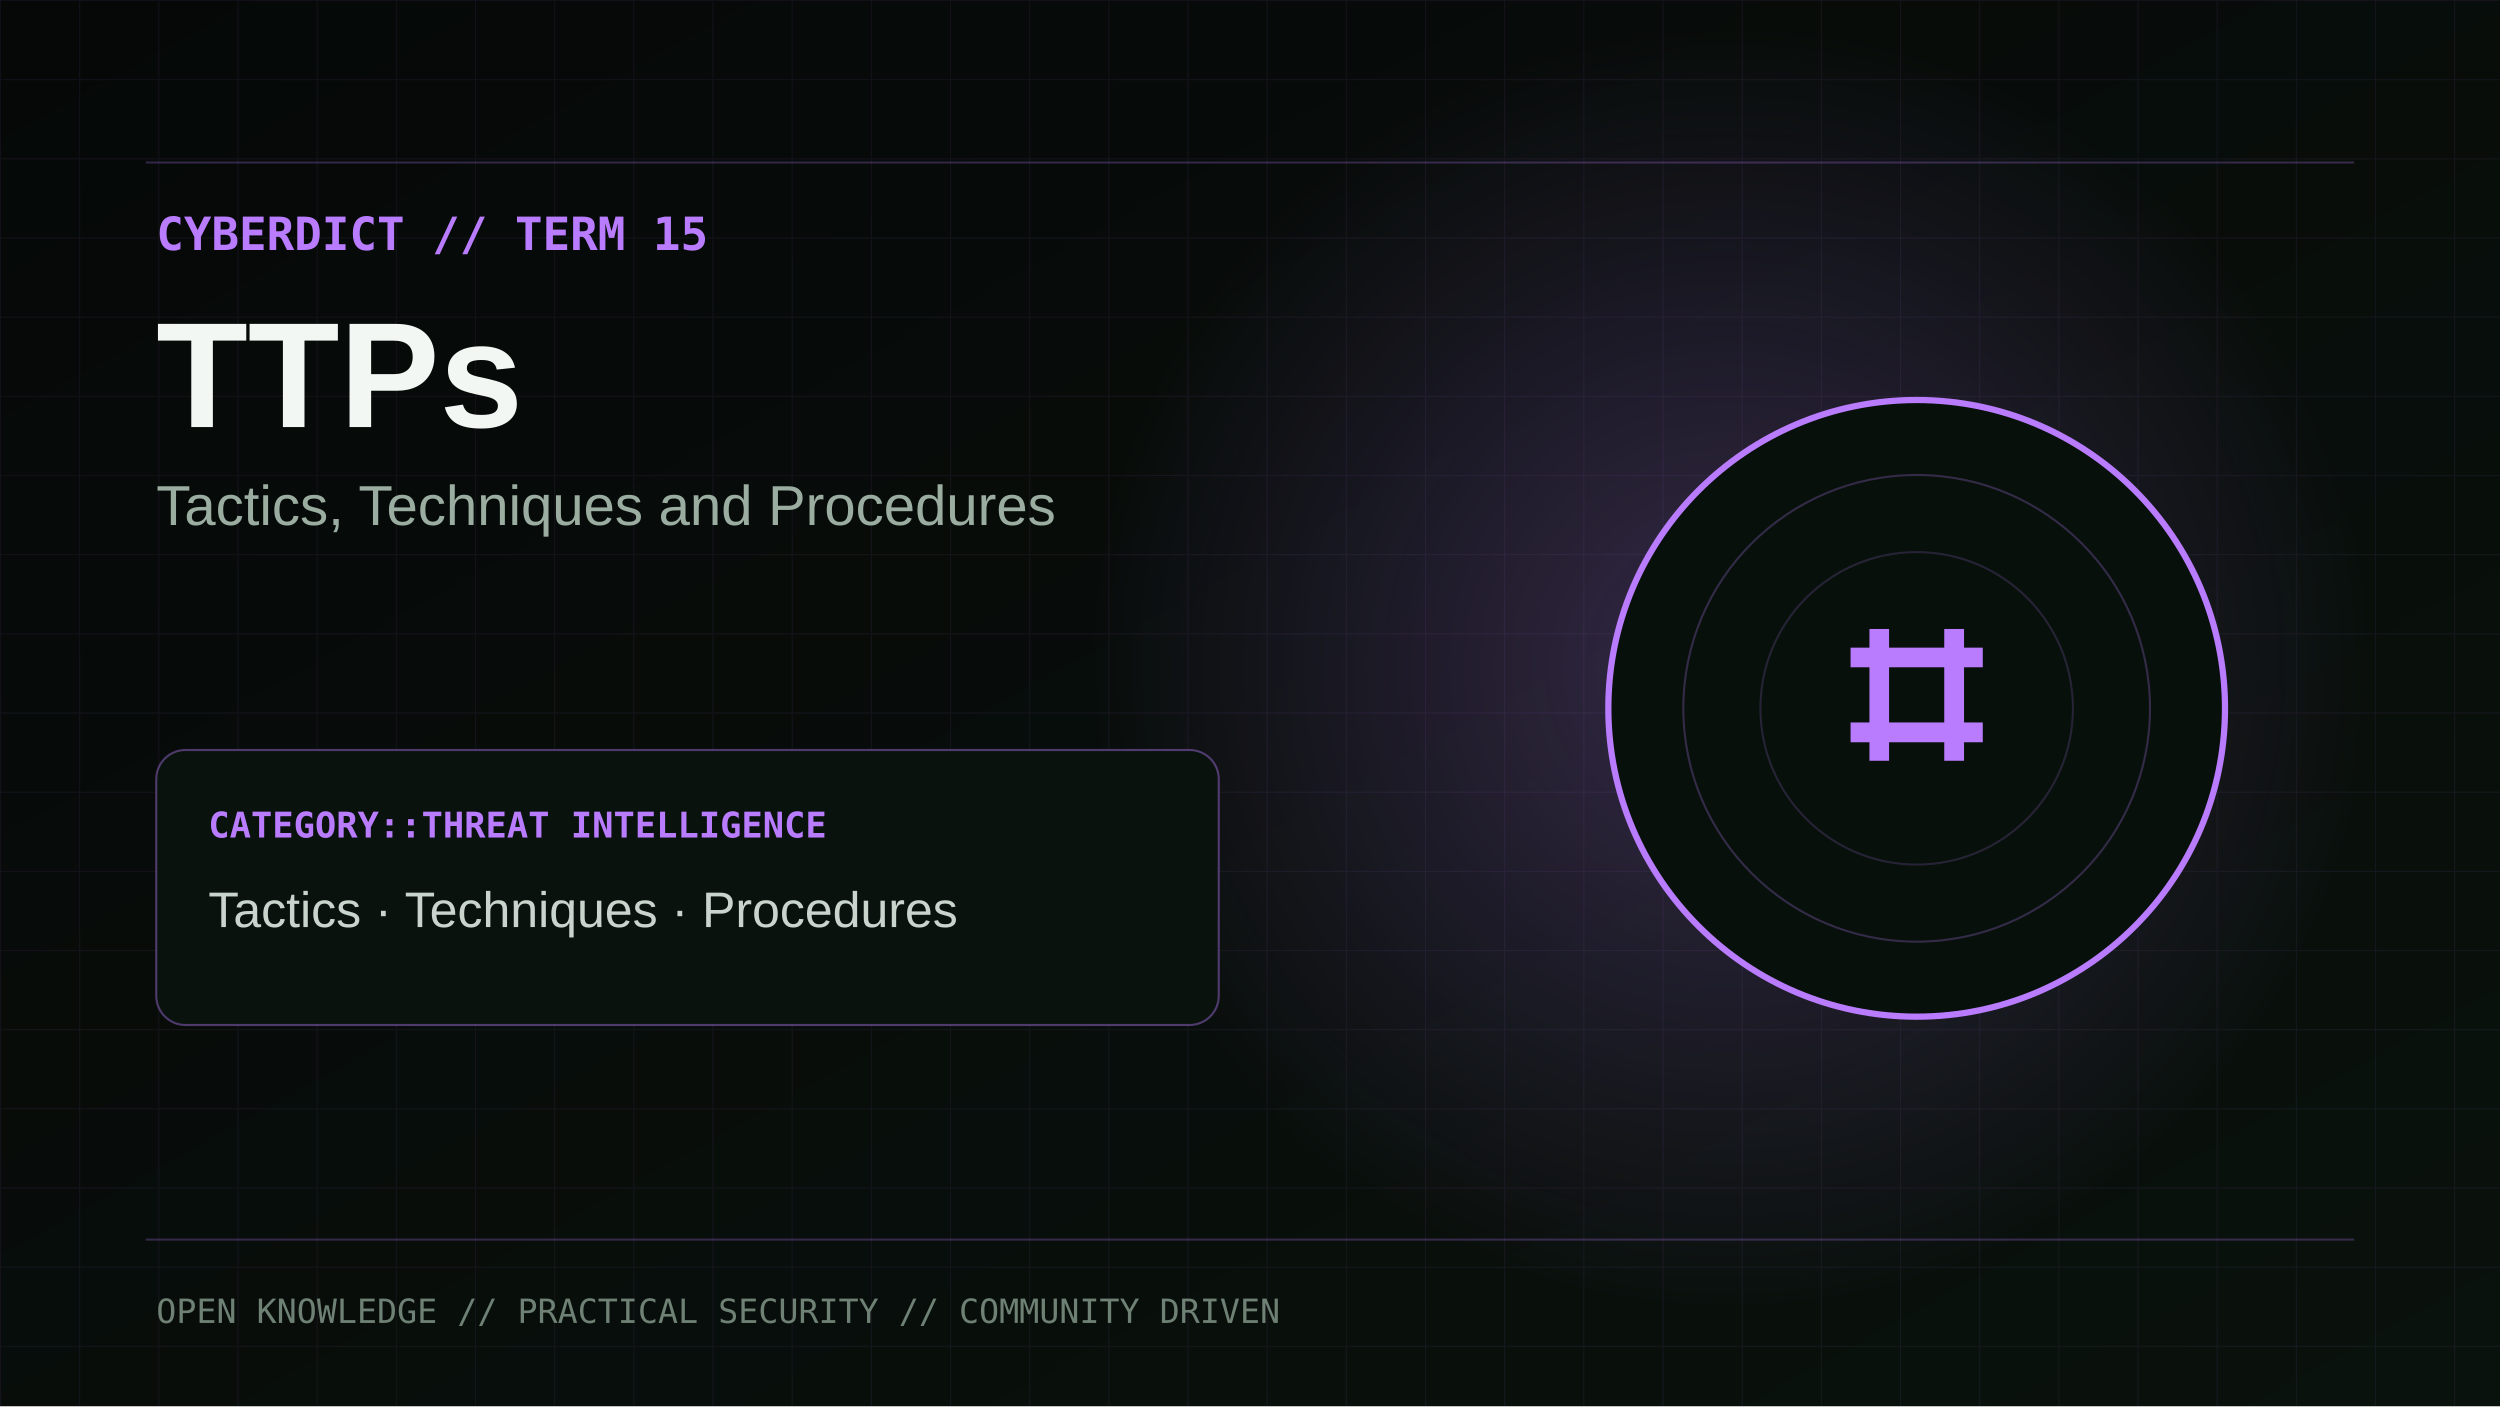
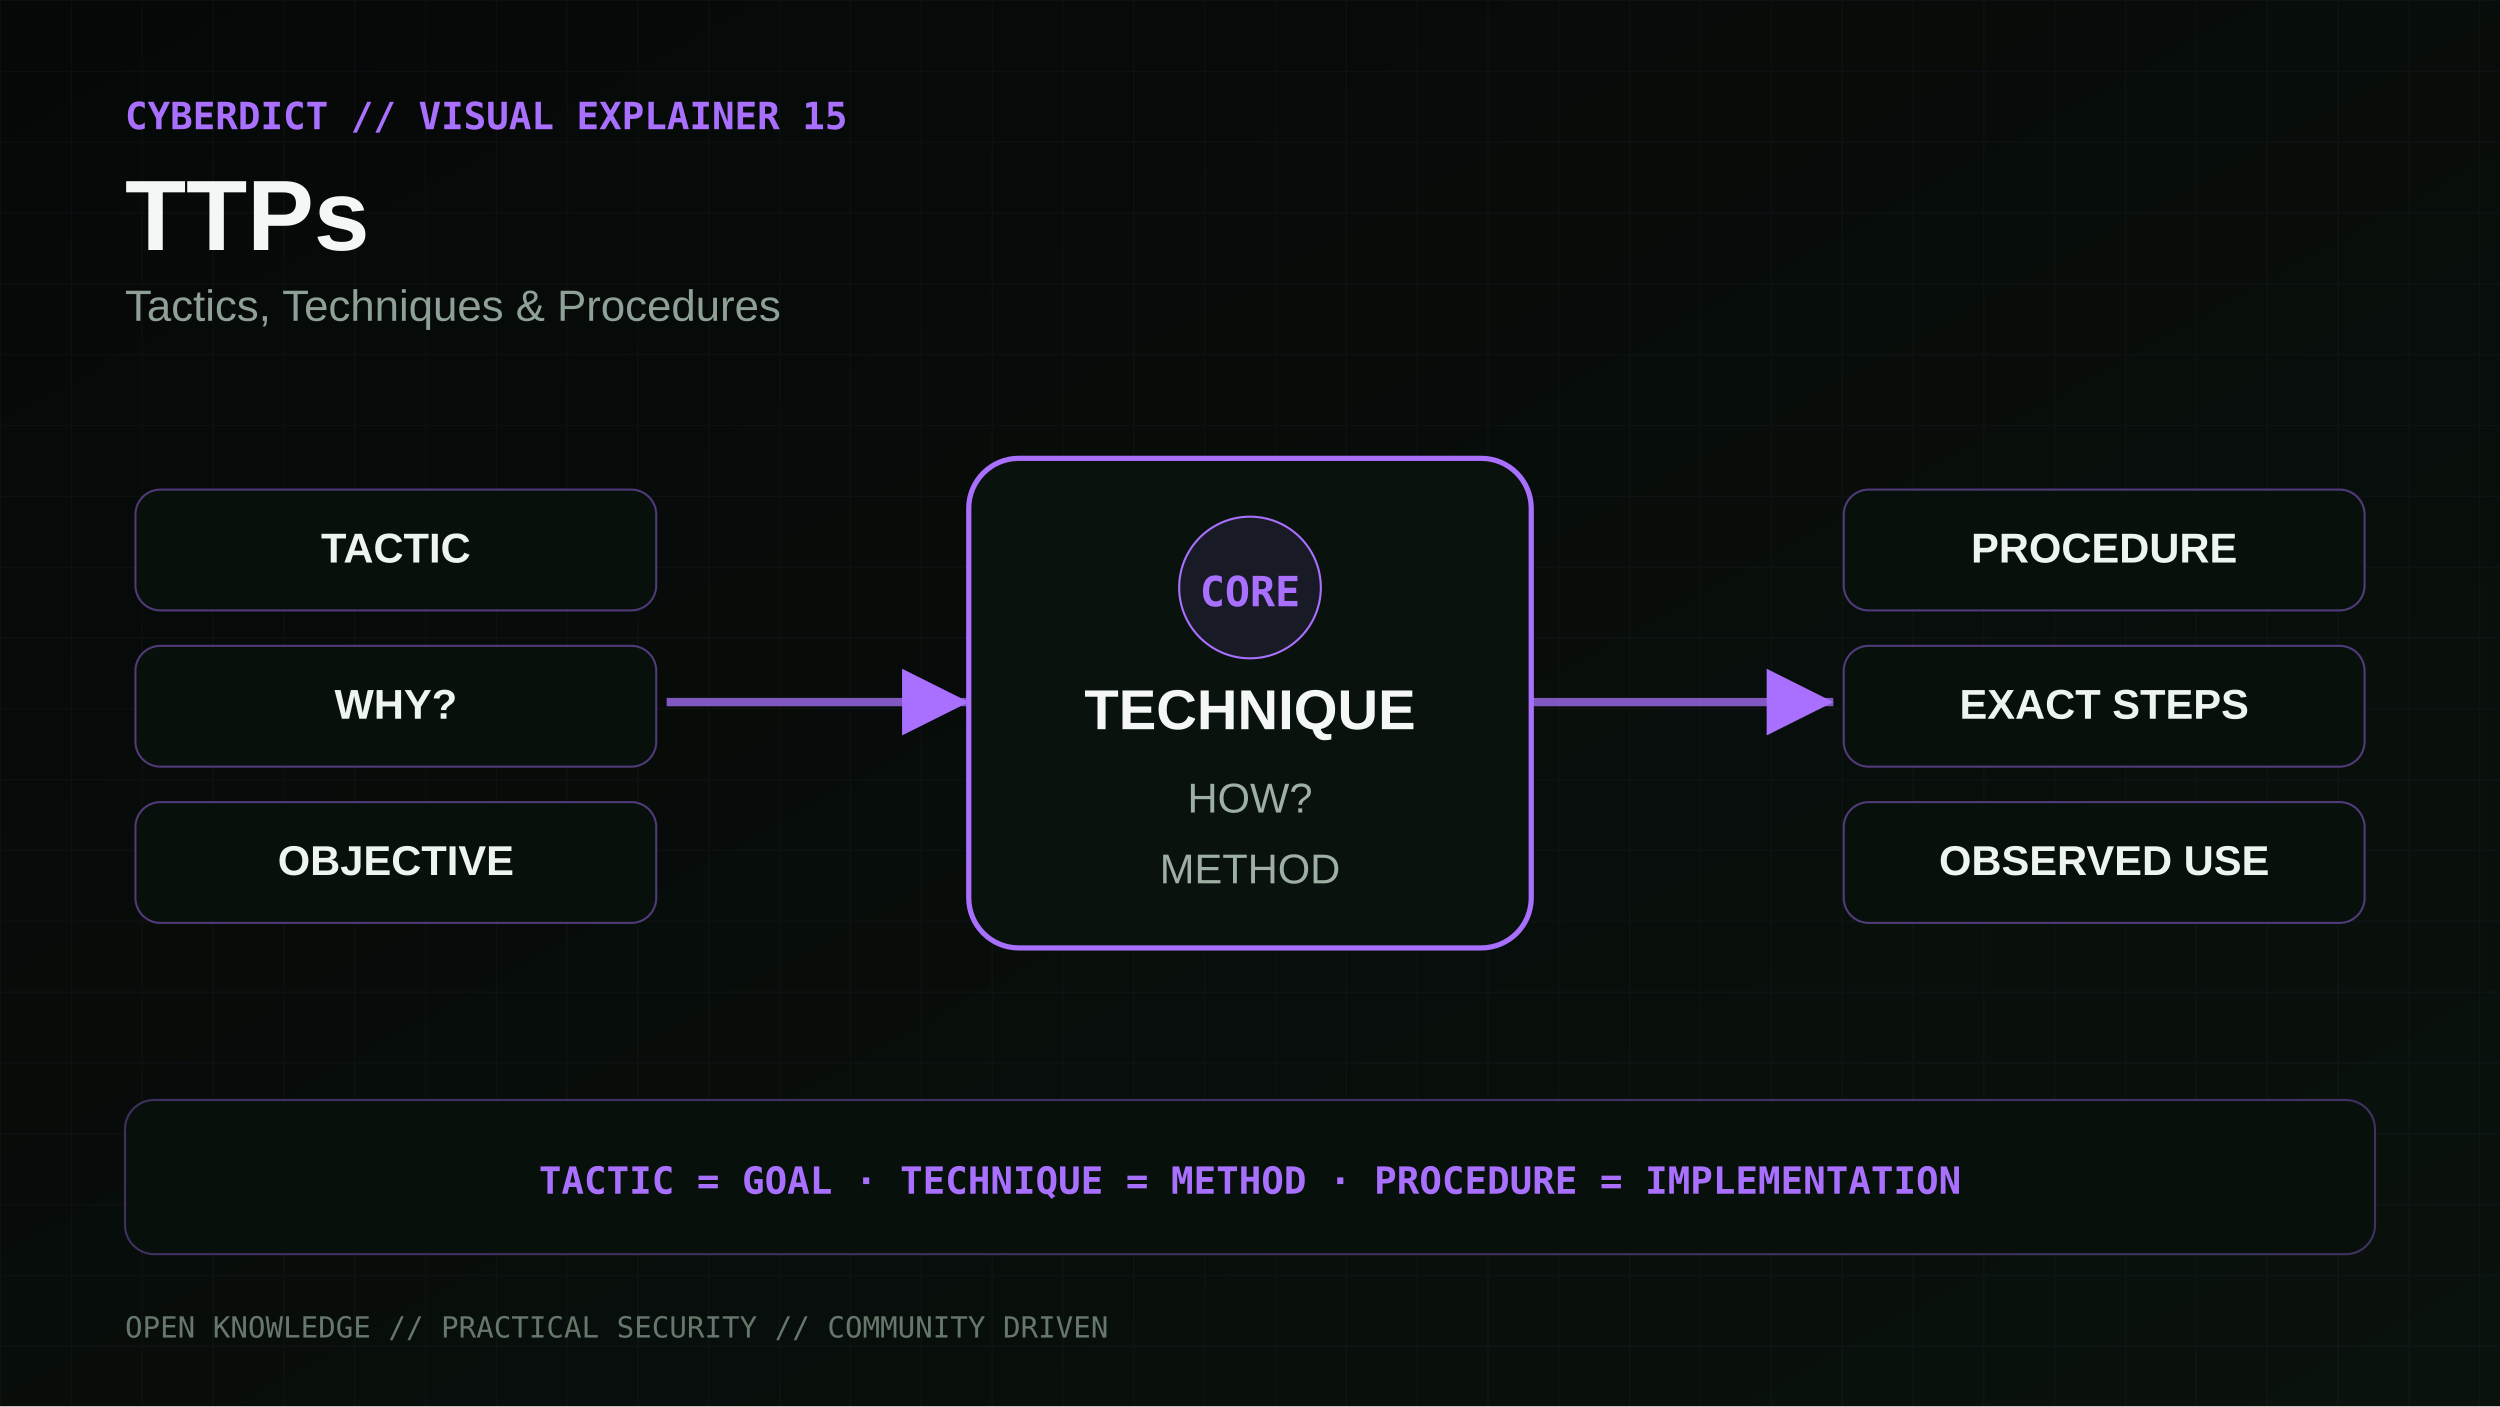
<svg xmlns="http://www.w3.org/2000/svg" width="1200" height="675" viewBox="0 0 1200 675">
  <defs>
    <linearGradient id="bg" x1="0" y1="0" x2="1" y2="1">
-       <stop offset="0" stop-color="#050807" />
+       <stop stop-color="#050807" />
      <stop offset="1" stop-color="#0a120d" />
    </linearGradient>
-     <radialGradient id="glow">
-       <stop offset="0" stop-color="#ba7cff" stop-opacity=".25" />
-       <stop offset="1" stop-color="#ba7cff" stop-opacity="0" />
-     </radialGradient>
-     <pattern id="grid" width="38" height="38" patternUnits="userSpaceOnUse">
-       <path d="M38 0H0V38" fill="none" stroke="#ba7cff" stroke-opacity=".07" />
+     <pattern id="g" width="34" height="34" patternUnits="userSpaceOnUse">
+       <path d="M34 0H0V34" fill="none" stroke="#a970ff" stroke-opacity=".05" />
    </pattern>
-     <filter id="shadow">
-       <feGaussianBlur stdDeviation="12" />
-     </filter>
+     <marker id="a" markerWidth="10" markerHeight="10" refX="8" refY="4" orient="auto">
+       <path d="M0,0 L8,4 L0,8 Z" fill="#a970ff" />
+     </marker>
  </defs>
  <rect width="1200" height="675" fill="url(#bg)" />
-   <rect width="1200" height="675" fill="url(#grid)" />
-   <circle cx="830" cy="320" r="310" fill="url(#glow)" />
-   <path d="M70 78H1130M70 595H1130" stroke="#ba7cff" stroke-opacity=".25" />
-   <text x="75" y="120" fill="#ba7cff" font-family="monospace" font-size="22" font-weight="700">CYBERDICT // TERM 15</text>
-   <text x="75" y="205" fill="#f3f7f4" font-family="Arial,Helvetica,sans-serif" font-size="72" font-weight="800">TTPs</text>
-   <text x="75" y="252" fill="#9aada0" font-family="Arial,Helvetica,sans-serif" font-size="27">Tactics, Techniques and Procedures</text>
-   <g transform="translate(750 170)">
-     <circle cx="170" cy="170" r="148" fill="#07100a" stroke="#ba7cff" stroke-width="3" />
-     <circle cx="170" cy="170" r="112" fill="none" stroke="#ba7cff" stroke-opacity=".25" />
-     <circle cx="170" cy="170" r="75" fill="none" stroke="#ba7cff" stroke-opacity=".18" />
-     <text x="170" y="195" text-anchor="middle" fill="#ba7cff" font-family="Arial,Helvetica,sans-serif" font-size="88" font-weight="800">⌗</text>
-   </g>
-   <rect x="75" y="360" width="510" height="132" rx="14" fill="#09120d" stroke="#ba7cff" stroke-opacity=".4" />
-   <text x="100" y="402" fill="#ba7cff" font-family="monospace" font-size="17" font-weight="700">CATEGORY::THREAT INTELLIGENCE</text>
-   <text x="100" y="445" fill="#c9d5cc" font-family="Arial,Helvetica,sans-serif" font-size="24">Tactics · Techniques · Procedures</text>
-   <text x="75" y="635" fill="#6e8174" font-family="monospace" font-size="16">OPEN KNOWLEDGE  //  PRACTICAL SECURITY  //  COMMUNITY DRIVEN</text>
+   <rect width="1200" height="675" fill="url(#g)" />
+   <text x="60" y="62" fill="#a970ff" font-family="monospace" font-size="18" font-weight="700">CYBERDICT // VISUAL EXPLAINER 15</text>
+   <text x="60" y="120" fill="#f4f7f5" font-family="Arial" font-size="48" font-weight="800">TTPs</text>
+   <text x="60" y="154" fill="#8fa196" font-family="Arial" font-size="21">Tactics, Techniques &amp; Procedures</text>
+   <line x1="320" y1="337" x2="465" y2="337" stroke="#a970ff" stroke-width="4" stroke-opacity=".75" marker-end="url(#a)" />
+   <line x1="735" y1="337" x2="880" y2="337" stroke="#a970ff" stroke-width="4" stroke-opacity=".75" marker-end="url(#a)" />
+   <rect x="65" y="235" width="250" height="58" rx="12" fill="#08100b" stroke="#a970ff" stroke-opacity=".45" />
+   <text x="190.0" y="270.0" text-anchor="middle" fill="#eef5f0" font-family="Arial" font-size="20" font-weight="700">TACTIC</text>
+   <rect x="65" y="310" width="250" height="58" rx="12" fill="#08100b" stroke="#a970ff" stroke-opacity=".45" />
+   <text x="190.0" y="345.0" text-anchor="middle" fill="#eef5f0" font-family="Arial" font-size="20" font-weight="700">WHY?</text>
+   <rect x="65" y="385" width="250" height="58" rx="12" fill="#08100b" stroke="#a970ff" stroke-opacity=".45" />
+   <text x="190.0" y="420.0" text-anchor="middle" fill="#eef5f0" font-family="Arial" font-size="20" font-weight="700">OBJECTIVE</text>
+   <rect x="465" y="220" width="270" height="235" rx="24" fill="#09120d" stroke="#a970ff" stroke-width="2.5" />
+   <circle cx="600" cy="282" r="34" fill="#a970ff" fill-opacity=".10" stroke="#a970ff" />
+   <text x="600" y="291" text-anchor="middle" fill="#a970ff" font-family="monospace" font-size="20" font-weight="800">CORE</text>
+   <text x="600" y="350" text-anchor="middle" fill="#f4f7f5" font-family="Arial" font-size="27" font-weight="800">TECHNIQUE</text>
+   <text x="600" y="390" text-anchor="middle" fill="#9eafa3" font-family="Arial" font-size="20">HOW?</text>
+   <text x="600" y="424" text-anchor="middle" fill="#9eafa3" font-family="Arial" font-size="20">METHOD</text>
+   <rect x="885" y="235" width="250" height="58" rx="12" fill="#08100b" stroke="#a970ff" stroke-opacity=".45" />
+   <text x="1010.0" y="270.0" text-anchor="middle" fill="#eef5f0" font-family="Arial" font-size="20" font-weight="700">PROCEDURE</text>
+   <rect x="885" y="310" width="250" height="58" rx="12" fill="#08100b" stroke="#a970ff" stroke-opacity=".45" />
+   <text x="1010.0" y="345.0" text-anchor="middle" fill="#eef5f0" font-family="Arial" font-size="20" font-weight="700">EXACT STEPS</text>
+   <rect x="885" y="385" width="250" height="58" rx="12" fill="#08100b" stroke="#a970ff" stroke-opacity=".45" />
+   <text x="1010.0" y="420.0" text-anchor="middle" fill="#eef5f0" font-family="Arial" font-size="20" font-weight="700">OBSERVED USE</text>
+   <rect x="60" y="528" width="1080" height="74" rx="14" fill="#07100a" stroke="#a970ff" stroke-opacity=".35" />
+   <text x="600" y="573" text-anchor="middle" fill="#a970ff" font-family="monospace" font-size="18" font-weight="700">TACTIC = GOAL · TECHNIQUE = METHOD · PROCEDURE = IMPLEMENTATION</text>
+   <text x="60" y="642" fill="#66786c" font-family="monospace" font-size="14">OPEN KNOWLEDGE // PRACTICAL SECURITY // COMMUNITY DRIVEN</text>
</svg>
